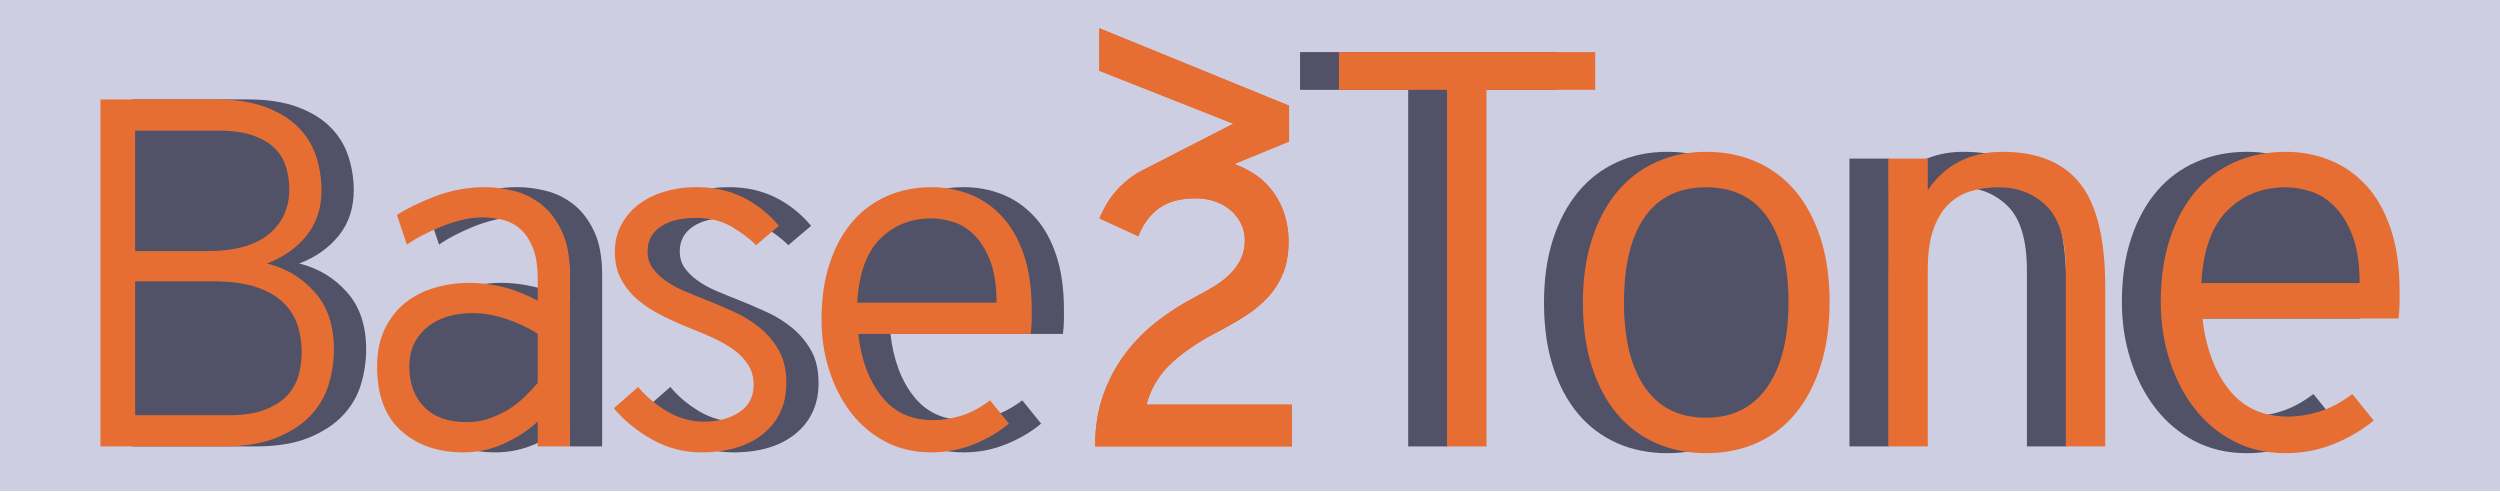
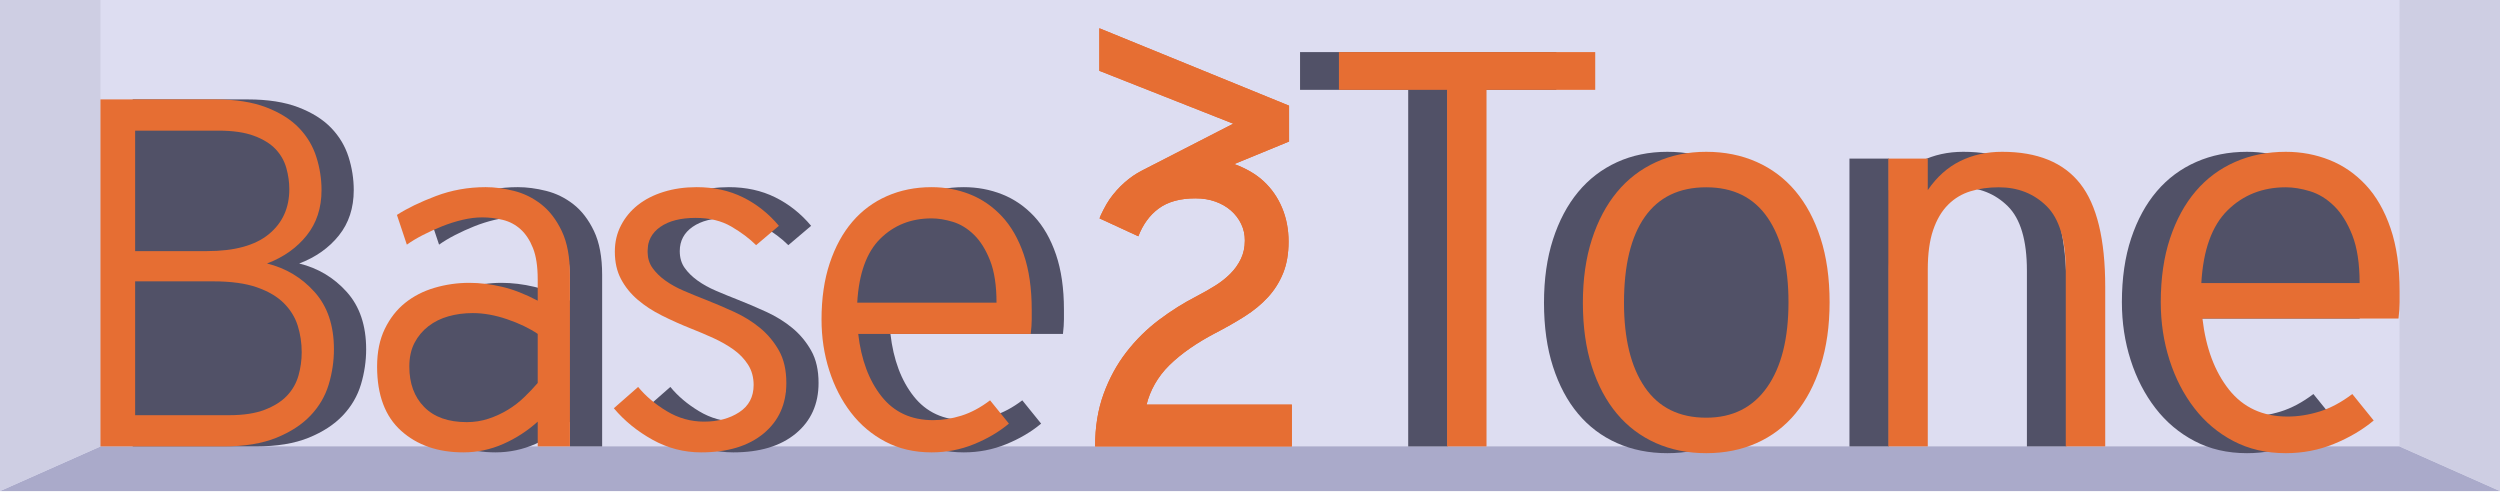
<svg xmlns="http://www.w3.org/2000/svg" viewBox="0 0 896 176">
  <g id="bg">
-     <rect fill="#CECEE3" width="896" height="176" />
+     <rect fill="#DDDDF1" width="896" height="176" />
+   </g>
+   <g id="bg-inner">
+     <polygon fill="#AAAACA" points="896,176 0,176 36,160 859.999,160" />
+     <polygon fill="#CECEE3" points="36,160 0,176 0,0 36,0" />
+     <polygon fill="#CECEE3" points="860,160 896,176 896,0 860,0" />
  </g>
  <g id="tone-shadow">
    <path fill="#515167" d="M518.83,32.2V160H504.7V32.2h-38.763V18.671h91.857V32.2H518.83z" />
    <path fill="#515167" d="M597.578,54.407c6.595,0,12.62,1.209,18.069,3.632c5.455,2.423,10.094,5.925,13.933,10.499 c3.838,4.578,6.829,10.195,8.979,16.859c2.155,6.664,3.234,14.303,3.234,22.917c0,8.478-1.079,16.084-3.234,22.81 c-2.15,6.736-5.142,12.417-8.979,17.062c-3.839,4.644-8.478,8.173-13.933,10.6c-5.449,2.42-11.475,3.633-18.069,3.633 s-12.617-1.213-18.069-3.633c-5.448-2.427-10.094-5.922-13.926-10.499c-3.841-4.574-6.836-10.194-8.986-16.859 c-2.155-6.659-3.23-14.295-3.23-22.913c0-8.478,1.075-16.049,3.23-22.716c2.15-6.661,5.146-12.314,8.986-16.96 c3.832-4.641,8.478-8.204,13.926-10.7C584.961,55.65,590.983,54.407,597.578,54.407z" />
    <path fill="#515167" d="M676.98,68.133c3.229-4.71,7.099-8.174,11.608-10.396c4.507-2.223,9.525-3.331,15.045-3.331 c12.647,0,21.971,3.804,27.958,11.407c5.989,7.603,8.987,19.955,8.987,37.047V160h-14.135V97.008 c0-10.905-2.292-18.608-6.865-23.121c-4.574-4.507-10.296-6.762-17.159-6.762c-3.637,0-7.002,0.474-10.097,1.413 c-3.1,0.943-5.788,2.559-8.076,4.847c-2.286,2.291-4.067,5.316-5.348,9.083c-1.283,3.771-1.919,8.477-1.919,14.134V160h-14.134 V56.831h14.134V68.133z" />
    <path fill="#515167" d="M775.422,114.168c1.214,10.5,4.373,18.978,9.488,25.441c5.119,6.456,12.113,9.686,21,9.686 c3.764,0,7.604-0.602,11.507-1.814c3.904-1.215,7.804-3.295,11.712-6.262l7.671,9.491c-4.041,3.364-8.782,6.156-14.231,8.383 c-5.452,2.218-11.206,3.326-17.263,3.326c-7.005,0-13.259-1.448-18.779-4.339c-5.519-2.892-10.197-6.829-14.029-11.814 c-3.837-4.976-6.798-10.729-8.883-17.257c-2.087-6.528-3.13-13.429-3.13-20.694c0-8.614,1.11-16.253,3.331-22.917 c2.222-6.664,5.283-12.281,9.188-16.859c3.902-4.574,8.61-8.076,14.13-10.499c5.518-2.423,11.575-3.632,18.173-3.632 c5.516,0,10.731,0.978,15.646,2.929c4.91,1.95,9.248,4.942,13.02,8.979c3.771,4.04,6.729,9.224,8.884,15.548 c2.15,6.33,3.229,13.801,3.229,22.414c0,1.076,0,2.42,0,4.037c0,1.613-0.134,3.566-0.402,5.854H775.422z" />
  </g>
  <g id="base-shadow">
    <path fill="#515167" d="M47.547,35.63h41.217c7.223,0,13.296,0.95,18.21,2.843c4.914,1.896,8.822,4.352,11.725,7.374 c2.904,3.018,4.976,6.484,6.22,10.392c1.244,3.906,1.864,7.879,1.864,11.904c0,6.396-1.774,11.815-5.331,16.253 c-3.552,4.445-8.288,7.792-14.213,10.041c6.753,1.664,12.439,5.062,17.056,10.217c4.621,5.155,6.934,11.991,6.934,20.522 c0,4.263-0.624,8.467-1.868,12.61c-1.244,4.151-3.405,7.848-6.484,11.106c-3.083,3.258-7.166,5.922-12.26,7.997 c-5.094,2.068-11.432,3.109-19.01,3.109h-44.06V35.63z" />
    <path fill="#515167" d="M204.263,160v-8.888c-3.674,3.315-7.79,5.983-12.349,7.998c-4.56,2.01-9.328,3.021-14.3,3.021 c-9.123,0-16.554-2.581-22.297-7.729c-5.746-5.155-8.618-12.819-8.618-23.011c0-5.208,0.914-9.711,2.753-13.5 c1.835-3.789,4.265-6.9,7.284-9.33c3.022-2.424,6.546-4.234,10.571-5.418c4.026-1.184,8.173-1.773,12.439-1.773 c3.786,0,7.696,0.473,11.726,1.419c4.026,0.946,8.288,2.606,12.79,4.976v-7.643c0-4.621-0.562-8.35-1.688-11.195 c-1.126-2.838-2.606-5.089-4.442-6.75c-1.835-1.655-3.968-2.782-6.395-3.376c-2.431-0.591-4.886-0.889-7.374-0.889 c-2.251,0-4.617,0.297-7.105,0.889c-2.488,0.595-4.919,1.367-7.288,2.312c-2.369,0.95-4.646,1.983-6.836,3.108 c-2.193,1.125-4.119,2.283-5.774,3.463l-3.556-10.657c3.675-2.37,8.32-4.622,13.948-6.754c5.625-2.129,11.575-3.197,17.855-3.197 c3.198,0,6.575,0.444,10.127,1.333c3.552,0.889,6.807,2.488,9.772,4.797c2.961,2.312,5.42,5.509,7.374,9.593 c1.954,4.086,2.929,9.33,2.929,15.727V160H204.263z" />
    <path fill="#515167" d="M282.54,87.864c-2.373-2.367-5.334-4.589-8.887-6.665c-3.552-2.068-7.814-3.107-12.79-3.107 c-5.331,0-9.535,1.064-12.615,3.197c-3.082,2.133-4.621,5.037-4.621,8.707c0,2.369,0.592,4.388,1.778,6.045 c1.183,1.659,2.721,3.168,4.621,4.527c1.893,1.361,4.086,2.576,6.571,3.641c2.488,1.068,5.094,2.134,7.818,3.201 c3.315,1.302,6.721,2.754,10.216,4.353c3.491,1.599,6.603,3.527,9.327,5.775c2.725,2.251,4.976,4.942,6.75,8.082 c1.778,3.137,2.663,7.017,2.663,11.637c0,7.578-2.724,13.618-8.169,18.125c-5.453,4.499-12.913,6.75-22.387,6.75 c-6.158,0-11.962-1.513-17.411-4.531c-5.449-3.022-10.069-6.779-13.858-11.281l8.707-7.642c2.721,3.318,6.155,6.218,10.302,8.706 c4.148,2.489,8.585,3.729,13.328,3.729c4.972,0,9.177-1.121,12.611-3.374c3.438-2.247,5.155-5.509,5.155-9.771 c0-2.724-0.652-5.122-1.953-7.197c-1.309-2.069-3.022-3.876-5.155-5.418c-2.133-1.537-4.56-2.928-7.284-4.175 c-2.728-1.24-5.449-2.398-8.173-3.468c-3.553-1.418-6.987-2.957-10.303-4.616c-3.319-1.656-6.219-3.552-8.707-5.683 c-2.488-2.133-4.47-4.587-5.95-7.373c-1.484-2.785-2.219-6.072-2.219-9.865c0-3.435,0.735-6.57,2.219-9.413 c1.48-2.846,3.491-5.27,6.04-7.288c2.545-2.011,5.625-3.582,9.238-4.707s7.553-1.688,11.815-1.688 c6.159,0,11.697,1.214,16.612,3.642c4.915,2.43,9.209,5.836,12.88,10.216L282.54,87.864z" />
    <path fill="#515167" d="M319.132,119.668c1.065,9.237,3.847,16.701,8.349,22.386s10.661,8.528,18.476,8.528 c3.32,0,6.692-0.533,10.131-1.599c3.43-1.069,6.865-2.9,10.302-5.507l6.75,8.346c-3.553,2.969-7.725,5.424-12.521,7.375 c-4.796,1.956-9.861,2.935-15.192,2.935c-6.159,0-11.668-1.276-16.522-3.821c-4.857-2.549-8.972-6.011-12.35-10.396 c-3.373-4.379-5.979-9.441-7.814-15.188c-1.839-5.746-2.757-11.814-2.757-18.21c0-7.578,0.979-14.307,2.932-20.164 c1.954-5.864,4.646-10.812,8.084-14.84c3.434-4.022,7.577-7.105,12.435-9.238c4.857-2.129,10.188-3.197,15.992-3.197 c4.857,0,9.442,0.86,13.769,2.577c4.323,1.721,8.141,4.352,11.46,7.904c3.312,3.556,5.918,8.115,7.818,13.679 c1.893,5.574,2.843,12.146,2.843,19.723c0,0.954,0,2.134,0,3.557c0,1.42-0.122,3.14-0.358,5.152H319.132z" />
  </g>
  <g id="base2tone">
    <path fill="#E66E33" d="M36,35.63h41.217c7.223,0,13.296,0.95,18.21,2.843c4.914,1.896,8.822,4.352,11.725,7.374 c2.904,3.018,4.976,6.484,6.22,10.392c1.244,3.906,1.864,7.879,1.864,11.904c0,6.396-1.774,11.815-5.331,16.253 c-3.552,4.445-8.288,7.792-14.213,10.041c6.753,1.664,12.439,5.062,17.056,10.217c4.621,5.155,6.934,11.991,6.934,20.522 c0,4.263-0.624,8.467-1.868,12.61c-1.244,4.151-3.405,7.848-6.484,11.106c-3.083,3.258-7.166,5.922-12.26,7.997 C93.976,158.959,87.638,160,80.06,160H36V35.63z" />
    <path fill="#E66E33" d="M192.716,160v-8.888c-3.674,3.315-7.79,5.983-12.349,7.998c-4.56,2.01-9.328,3.021-14.3,3.021 c-9.123,0-16.554-2.581-22.297-7.729c-5.746-5.155-8.618-12.819-8.618-23.011c0-5.208,0.914-9.711,2.753-13.5 c1.835-3.789,4.265-6.9,7.284-9.33c3.022-2.424,6.546-4.234,10.571-5.418c4.026-1.184,8.173-1.773,12.439-1.773 c3.786,0,7.696,0.473,11.726,1.419c4.026,0.946,8.288,2.606,12.79,4.976v-7.643c0-4.621-0.562-8.35-1.688-11.195 c-1.126-2.838-2.606-5.089-4.442-6.75c-1.835-1.655-3.968-2.782-6.395-3.376c-2.431-0.591-4.886-0.889-7.374-0.889 c-2.251,0-4.617,0.297-7.105,0.889c-2.488,0.595-4.919,1.367-7.288,2.312c-2.369,0.95-4.646,1.983-6.836,3.108 c-2.193,1.125-4.119,2.283-5.774,3.463l-3.556-10.657c3.675-2.37,8.32-4.622,13.948-6.754c5.625-2.129,11.575-3.197,17.855-3.197 c3.198,0,6.575,0.444,10.127,1.333c3.552,0.889,6.807,2.488,9.772,4.797c2.961,2.312,5.42,5.509,7.374,9.593 c1.954,4.086,2.929,9.33,2.929,15.727V160H192.716z" />
    <path fill="#E66E33" d="M270.993,87.864c-2.373-2.367-5.334-4.589-8.887-6.665c-3.552-2.068-7.814-3.107-12.79-3.107 c-5.331,0-9.535,1.064-12.615,3.197c-3.082,2.133-4.621,5.037-4.621,8.707c0,2.369,0.592,4.388,1.778,6.045 c1.183,1.659,2.721,3.168,4.621,4.527c1.893,1.361,4.086,2.576,6.571,3.641c2.488,1.068,5.094,2.134,7.818,3.201 c3.315,1.302,6.721,2.754,10.216,4.353c3.491,1.599,6.603,3.527,9.327,5.775c2.725,2.251,4.976,4.942,6.75,8.082 c1.778,3.137,2.663,7.017,2.663,11.637c0,7.578-2.724,13.618-8.169,18.125c-5.453,4.499-12.913,6.75-22.387,6.75 c-6.158,0-11.962-1.513-17.411-4.531c-5.449-3.022-10.069-6.779-13.858-11.281l8.707-7.642c2.721,3.318,6.155,6.218,10.302,8.706 c4.148,2.489,8.585,3.729,13.328,3.729c4.972,0,9.177-1.121,12.611-3.374c3.438-2.247,5.155-5.509,5.155-9.771 c0-2.724-0.652-5.122-1.953-7.197c-1.309-2.069-3.022-3.876-5.155-5.418c-2.133-1.537-4.56-2.928-7.284-4.175 c-2.728-1.24-5.449-2.398-8.173-3.468c-3.553-1.418-6.987-2.957-10.303-4.616c-3.319-1.656-6.219-3.552-8.707-5.683 c-2.488-2.133-4.47-4.587-5.95-7.373c-1.484-2.785-2.219-6.072-2.219-9.865c0-3.435,0.735-6.57,2.219-9.413 c1.48-2.846,3.491-5.27,6.04-7.288c2.545-2.011,5.625-3.582,9.238-4.707s7.553-1.688,11.815-1.688 c6.159,0,11.697,1.214,16.612,3.642c4.915,2.43,9.209,5.836,12.88,10.216L270.993,87.864z" />
    <path fill="#E66E33" d="M307.585,119.668c1.065,9.237,3.847,16.701,8.349,22.386s10.661,8.528,18.476,8.528 c3.32,0,6.692-0.533,10.131-1.599c3.43-1.069,6.865-2.9,10.302-5.507l6.75,8.346c-3.553,2.969-7.725,5.424-12.521,7.375 c-4.796,1.956-9.861,2.935-15.192,2.935c-6.159,0-11.668-1.276-16.522-3.821c-4.857-2.549-8.972-6.011-12.35-10.396 c-3.373-4.379-5.979-9.441-7.814-15.188c-1.839-5.746-2.757-11.814-2.757-18.21c0-7.578,0.979-14.307,2.932-20.164 c1.954-5.864,4.646-10.812,8.084-14.84c3.434-4.022,7.577-7.105,12.435-9.238c4.857-2.129,10.188-3.197,15.992-3.197 c4.857,0,9.442,0.86,13.769,2.577c4.323,1.721,8.141,4.352,11.46,7.904c3.312,3.556,5.918,8.115,7.818,13.679 c1.893,5.574,2.843,12.146,2.843,19.723c0,0.954,0,2.134,0,3.557c0,1.42-0.122,3.14-0.358,5.152H307.585z" />
    <path fill="#E66E33" d="M532.765,32.2V160h-14.13V32.2h-38.763V18.671h91.857V32.2H532.765z" />
    <path fill="#E66E33" d="M611.513,54.407c6.595,0,12.62,1.209,18.069,3.632c5.455,2.423,10.094,5.925,13.933,10.499 c3.838,4.578,6.829,10.195,8.979,16.859c2.155,6.664,3.234,14.303,3.234,22.917c0,8.478-1.079,16.084-3.234,22.81 c-2.15,6.736-5.142,12.417-8.979,17.062c-3.839,4.644-8.478,8.173-13.933,10.6c-5.449,2.42-11.475,3.633-18.069,3.633 s-12.617-1.213-18.069-3.633c-5.448-2.427-10.094-5.922-13.926-10.499c-3.841-4.574-6.836-10.194-8.986-16.859 c-2.155-6.659-3.23-14.295-3.23-22.913c0-8.478,1.075-16.049,3.23-22.716c2.15-6.661,5.146-12.314,8.986-16.96 c3.832-4.641,8.478-8.204,13.926-10.7C598.896,55.65,604.918,54.407,611.513,54.407z" />
    <path fill="#E66E33" d="M690.915,68.133c3.229-4.71,7.099-8.174,11.608-10.396c4.507-2.223,9.525-3.331,15.045-3.331 c12.647,0,21.971,3.804,27.958,11.407c5.989,7.603,8.987,19.955,8.987,37.047V160h-14.135V97.008 c0-10.905-2.292-18.608-6.865-23.121c-4.574-4.507-10.296-6.762-17.159-6.762c-3.637,0-7.002,0.474-10.097,1.413 c-3.1,0.943-5.788,2.559-8.076,4.847c-2.286,2.291-4.067,5.316-5.348,9.083c-1.283,3.771-1.919,8.477-1.919,14.134V160h-14.134 V56.831h14.134V68.133z" />
    <path fill="#E66E33" d="M789.356,114.168c1.214,10.5,4.373,18.978,9.488,25.441c5.119,6.456,12.113,9.686,21,9.686 c3.764,0,7.604-0.602,11.507-1.814c3.904-1.215,7.804-3.295,11.712-6.262l7.671,9.491c-4.041,3.364-8.782,6.156-14.231,8.383 c-5.452,2.218-11.206,3.326-17.263,3.326c-7.005,0-13.259-1.448-18.779-4.339c-5.519-2.892-10.197-6.829-14.029-11.814 c-3.837-4.976-6.798-10.729-8.883-17.257c-2.087-6.528-3.13-13.429-3.13-20.694c0-8.614,1.11-16.253,3.331-22.917 c2.222-6.664,5.283-12.281,9.188-16.859c3.902-4.574,8.61-8.076,14.13-10.499c5.518-2.423,11.575-3.632,18.173-3.632 c5.516,0,10.731,0.978,15.646,2.929c4.91,1.95,9.248,4.942,13.02,8.979c3.771,4.04,6.729,9.224,8.884,15.548 c2.15,6.33,3.229,13.801,3.229,22.414c0,1.076,0,2.42,0,4.037c0,1.613-0.134,3.566-0.402,5.854H789.356z" />
    <path fill="#515167" d="M74.199,89.996c9.829,0,17.199-2.016,22.118-6.04c4.915-4.026,7.374-9.417,7.374-16.167 c0-2.487-0.355-5.004-1.064-7.553c-0.714-2.544-1.986-4.795-3.821-6.75c-1.839-1.955-4.413-3.553-7.729-4.796 c-3.316-1.244-7.583-1.868-12.794-1.868H48.436v43.174H74.199z" />
    <path fill="#515167" d="M82.193,148.805c5.09,0,9.327-0.649,12.704-1.954c3.374-1.302,6.041-2.989,7.994-5.062 c1.954-2.071,3.312-4.474,4.086-7.198c0.767-2.724,1.155-5.505,1.155-8.348c0-3.314-0.477-6.485-1.423-9.504 c-0.947-3.021-2.606-5.715-4.972-8.083c-2.373-2.374-5.595-4.267-9.687-5.689c-4.083-1.423-9.327-2.133-15.722-2.133H48.436v47.972 H82.193z" />
    <path fill="#515167" d="M167.311,151.292c2.721,0,5.327-0.417,7.819-1.243c2.484-0.829,4.796-1.894,6.926-3.198 c2.133-1.302,4.086-2.811,5.865-4.532c1.774-1.713,3.376-3.401,4.796-5.062v-17.589c-2.961-2.013-6.603-3.757-10.926-5.242 c-4.327-1.479-8.438-2.218-12.35-2.218c-3.079,0-5.979,0.383-8.703,1.153c-2.728,0.768-5.123,1.949-7.195,3.553 c-2.072,1.602-3.732,3.585-4.976,5.951c-1.244,2.373-1.864,5.212-1.864,8.527c0,6.04,1.775,10.869,5.327,14.478 C155.586,149.488,160.676,151.292,167.311,151.292z" />
    <path fill="#515167" d="M333.88,78.268c-7.345,0-13.476,2.431-18.39,7.284c-4.915,4.856-7.668,12.503-8.26,22.925h49.921 c0-6.16-0.771-11.196-2.309-15.104c-1.538-3.91-3.462-6.99-5.775-9.241c-2.309-2.248-4.825-3.789-7.545-4.621 C338.794,78.687,336.246,78.268,333.88,78.268z" />
    <path fill="#515167" d="M611.513,149.703c9.421,0,16.688-3.638,21.804-10.904c5.115-7.267,7.677-17.429,7.677-30.484 c0-12.922-2.497-23.018-7.472-30.287c-4.984-7.27-12.318-10.902-22.009-10.902c-9.691,0-17.029,3.536-22.005,10.601 c-4.979,7.065-7.468,17.331-7.468,30.789c0,12.923,2.488,23.018,7.468,30.284C594.483,146.065,601.821,149.703,611.513,149.703z" />
    <path fill="#515167" d="M819.24,67.125c-8.35,0-15.316,2.761-20.899,8.274c-5.586,5.52-8.715,14.202-9.387,26.049h56.731 c0-6.997-0.881-12.722-2.622-17.159c-1.751-4.446-3.939-7.944-6.561-10.503c-2.628-2.556-5.488-4.305-8.582-5.248   C824.823,67.599,821.929,67.125,819.24,67.125z" />
    <path fill="#E66E33" d="M410.938,145c1.229-5,3.962-10.012,8.197-14.152s9.689-7.923,16.36-11.425 c3.834-1.987,7.37-3.991,10.612-6.048c3.24-2.059,6.021-4.343,8.34-6.876c2.317-2.529,4.128-5.401,5.429-8.62 c1.302-3.217,1.953-6.976,1.953-11.281c0-4.354-0.771-8.375-2.308-12.065c-1.538-3.691-3.738-6.871-6.6-9.545 c-2.831-2.642-6.506-4.706-10.561-6.192L462,50.72V37.873L394,10.12v15.26l47.998,18.951c0,0-24.495,12.616-32.72,16.799 c-4.409,2.243-8.46,5.856-11.562,10.231c-1.44,2.032-3.357,5.94-3.649,6.906c0,0.001,0.033,0.015,0.033,0.015l13.883,6.405 c1.608-4.163,3.997-7.526,7.263-9.939c3.265-2.413,7.641-3.656,13.177-3.656c2.602,0,4.979,0.371,7.157,1.152 c2.176,0.781,4.04,1.849,5.601,3.221c1.562,1.373,2.777,2.965,3.653,4.787c0.875,1.822,1.312,3.795,1.312,5.924 c0,2.46-0.475,4.672-1.421,6.635c-0.947,1.965-2.212,3.739-3.798,5.324c-1.586,1.586-3.408,3.015-5.465,4.292 c-2.059,1.278-4.177,2.485-6.353,3.62c-4.732,2.414-9.298,5.277-13.699,8.588c-4.401,3.313-8.305,7.17-11.711,11.57 c-3.407,4.4-6.129,9.398-8.163,14.98C393.5,146.77,392.483,153,392.483,160H463v-15H410.938z" />
  </g>
  <g id="glyph-2">
    <path fill="#E66E33" d="M410.938,145c1.229-5,3.962-10.012,8.197-14.152s9.689-7.923,16.36-11.425 c3.834-1.987,7.37-3.991,10.612-6.048c3.24-2.059,6.021-4.343,8.34-6.876c2.317-2.529,4.128-5.401,5.429-8.62 c1.302-3.217,1.953-6.976,1.953-11.281c0-4.354-0.771-8.375-2.308-12.065c-1.538-3.691-3.738-6.871-6.6-9.545 c-2.831-2.642-6.506-4.706-10.561-6.192L462,50.72V37.873L394,10.12v15.26l47.998,18.951c0,0-24.495,12.616-32.72,16.799 c-4.409,2.243-8.46,5.856-11.562,10.231c-1.44,2.032-3.357,5.94-3.649,6.906c0,0.001,0.033,0.015,0.033,0.015l13.883,6.405 c1.608-4.163,3.997-7.526,7.263-9.939c3.265-2.413,7.641-3.656,13.177-3.656c2.602,0,4.979,0.371,7.157,1.152 c2.176,0.781,4.04,1.849,5.601,3.221c1.562,1.373,2.777,2.965,3.653,4.787c0.875,1.822,1.312,3.795,1.312,5.924 c0,2.46-0.475,4.672-1.421,6.635c-0.947,1.965-2.212,3.739-3.798,5.324c-1.586,1.586-3.408,3.015-5.465,4.292 c-2.059,1.278-4.177,2.485-6.353,3.62c-4.732,2.414-9.298,5.277-13.699,8.588c-4.401,3.313-8.305,7.17-11.711,11.57 c-3.407,4.4-6.129,9.398-8.163,14.98C393.5,146.77,392.483,153,392.483,160H463v-15H410.938z" />
  </g>
</svg>
